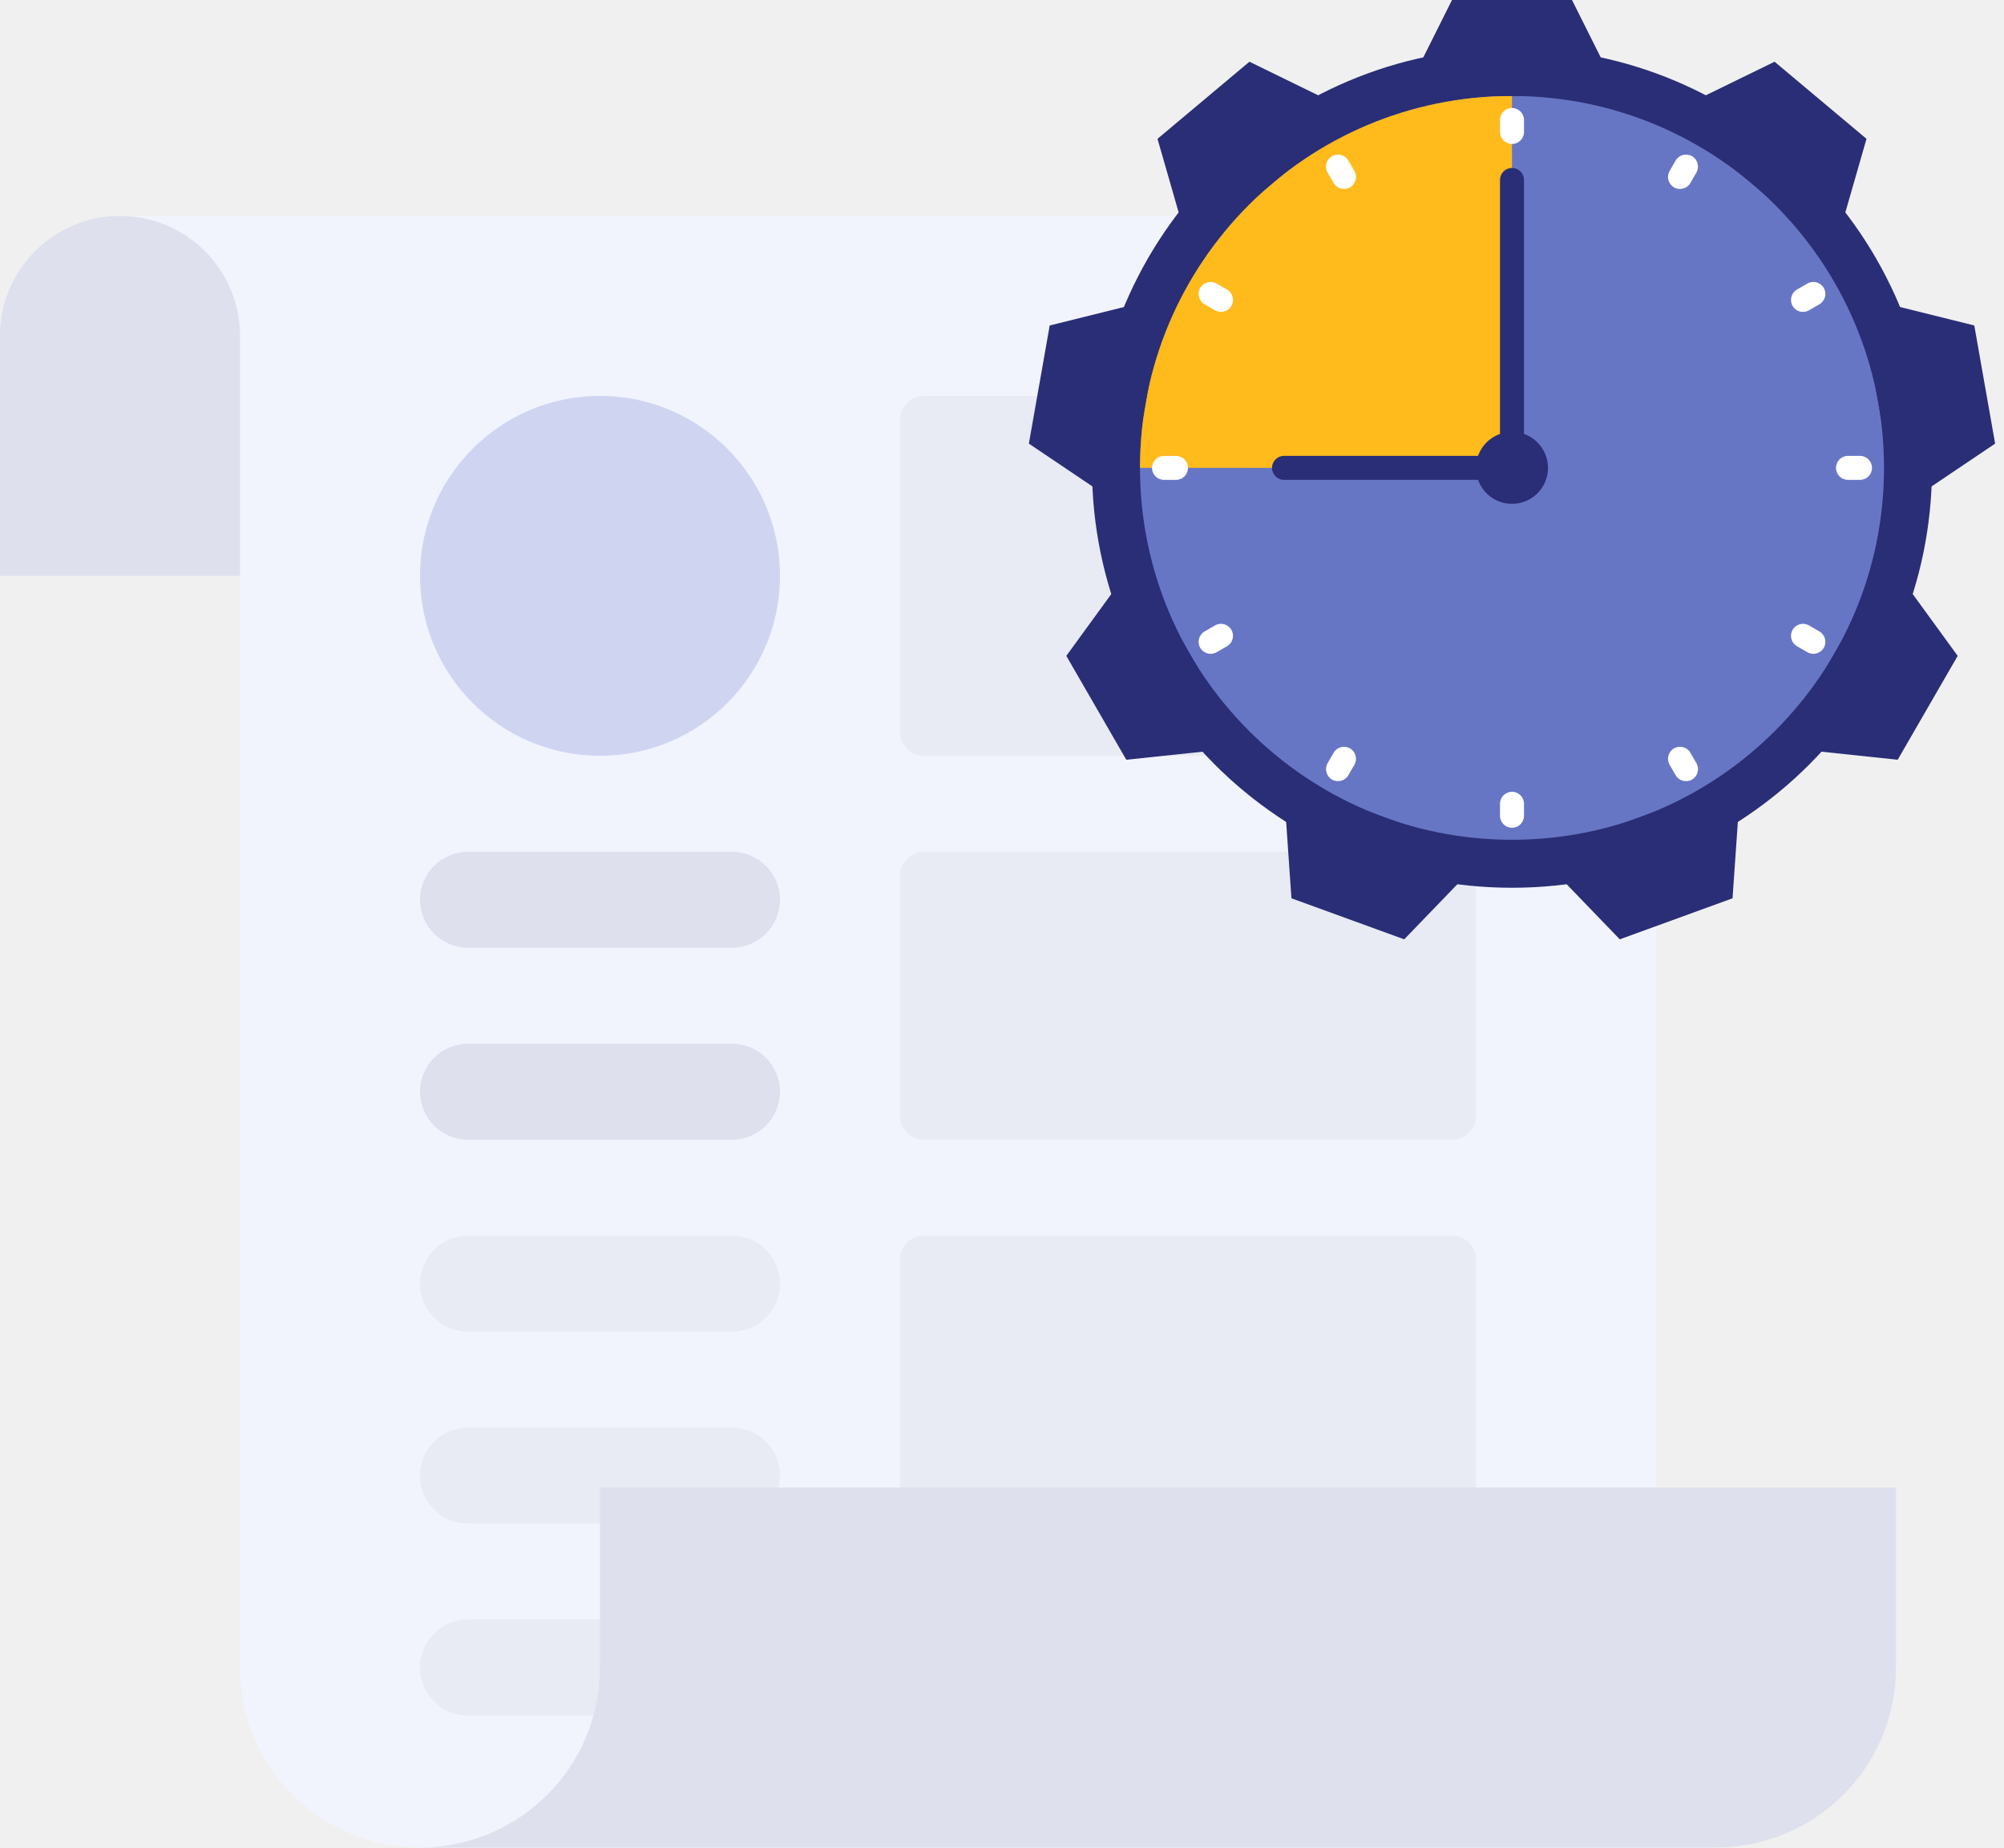
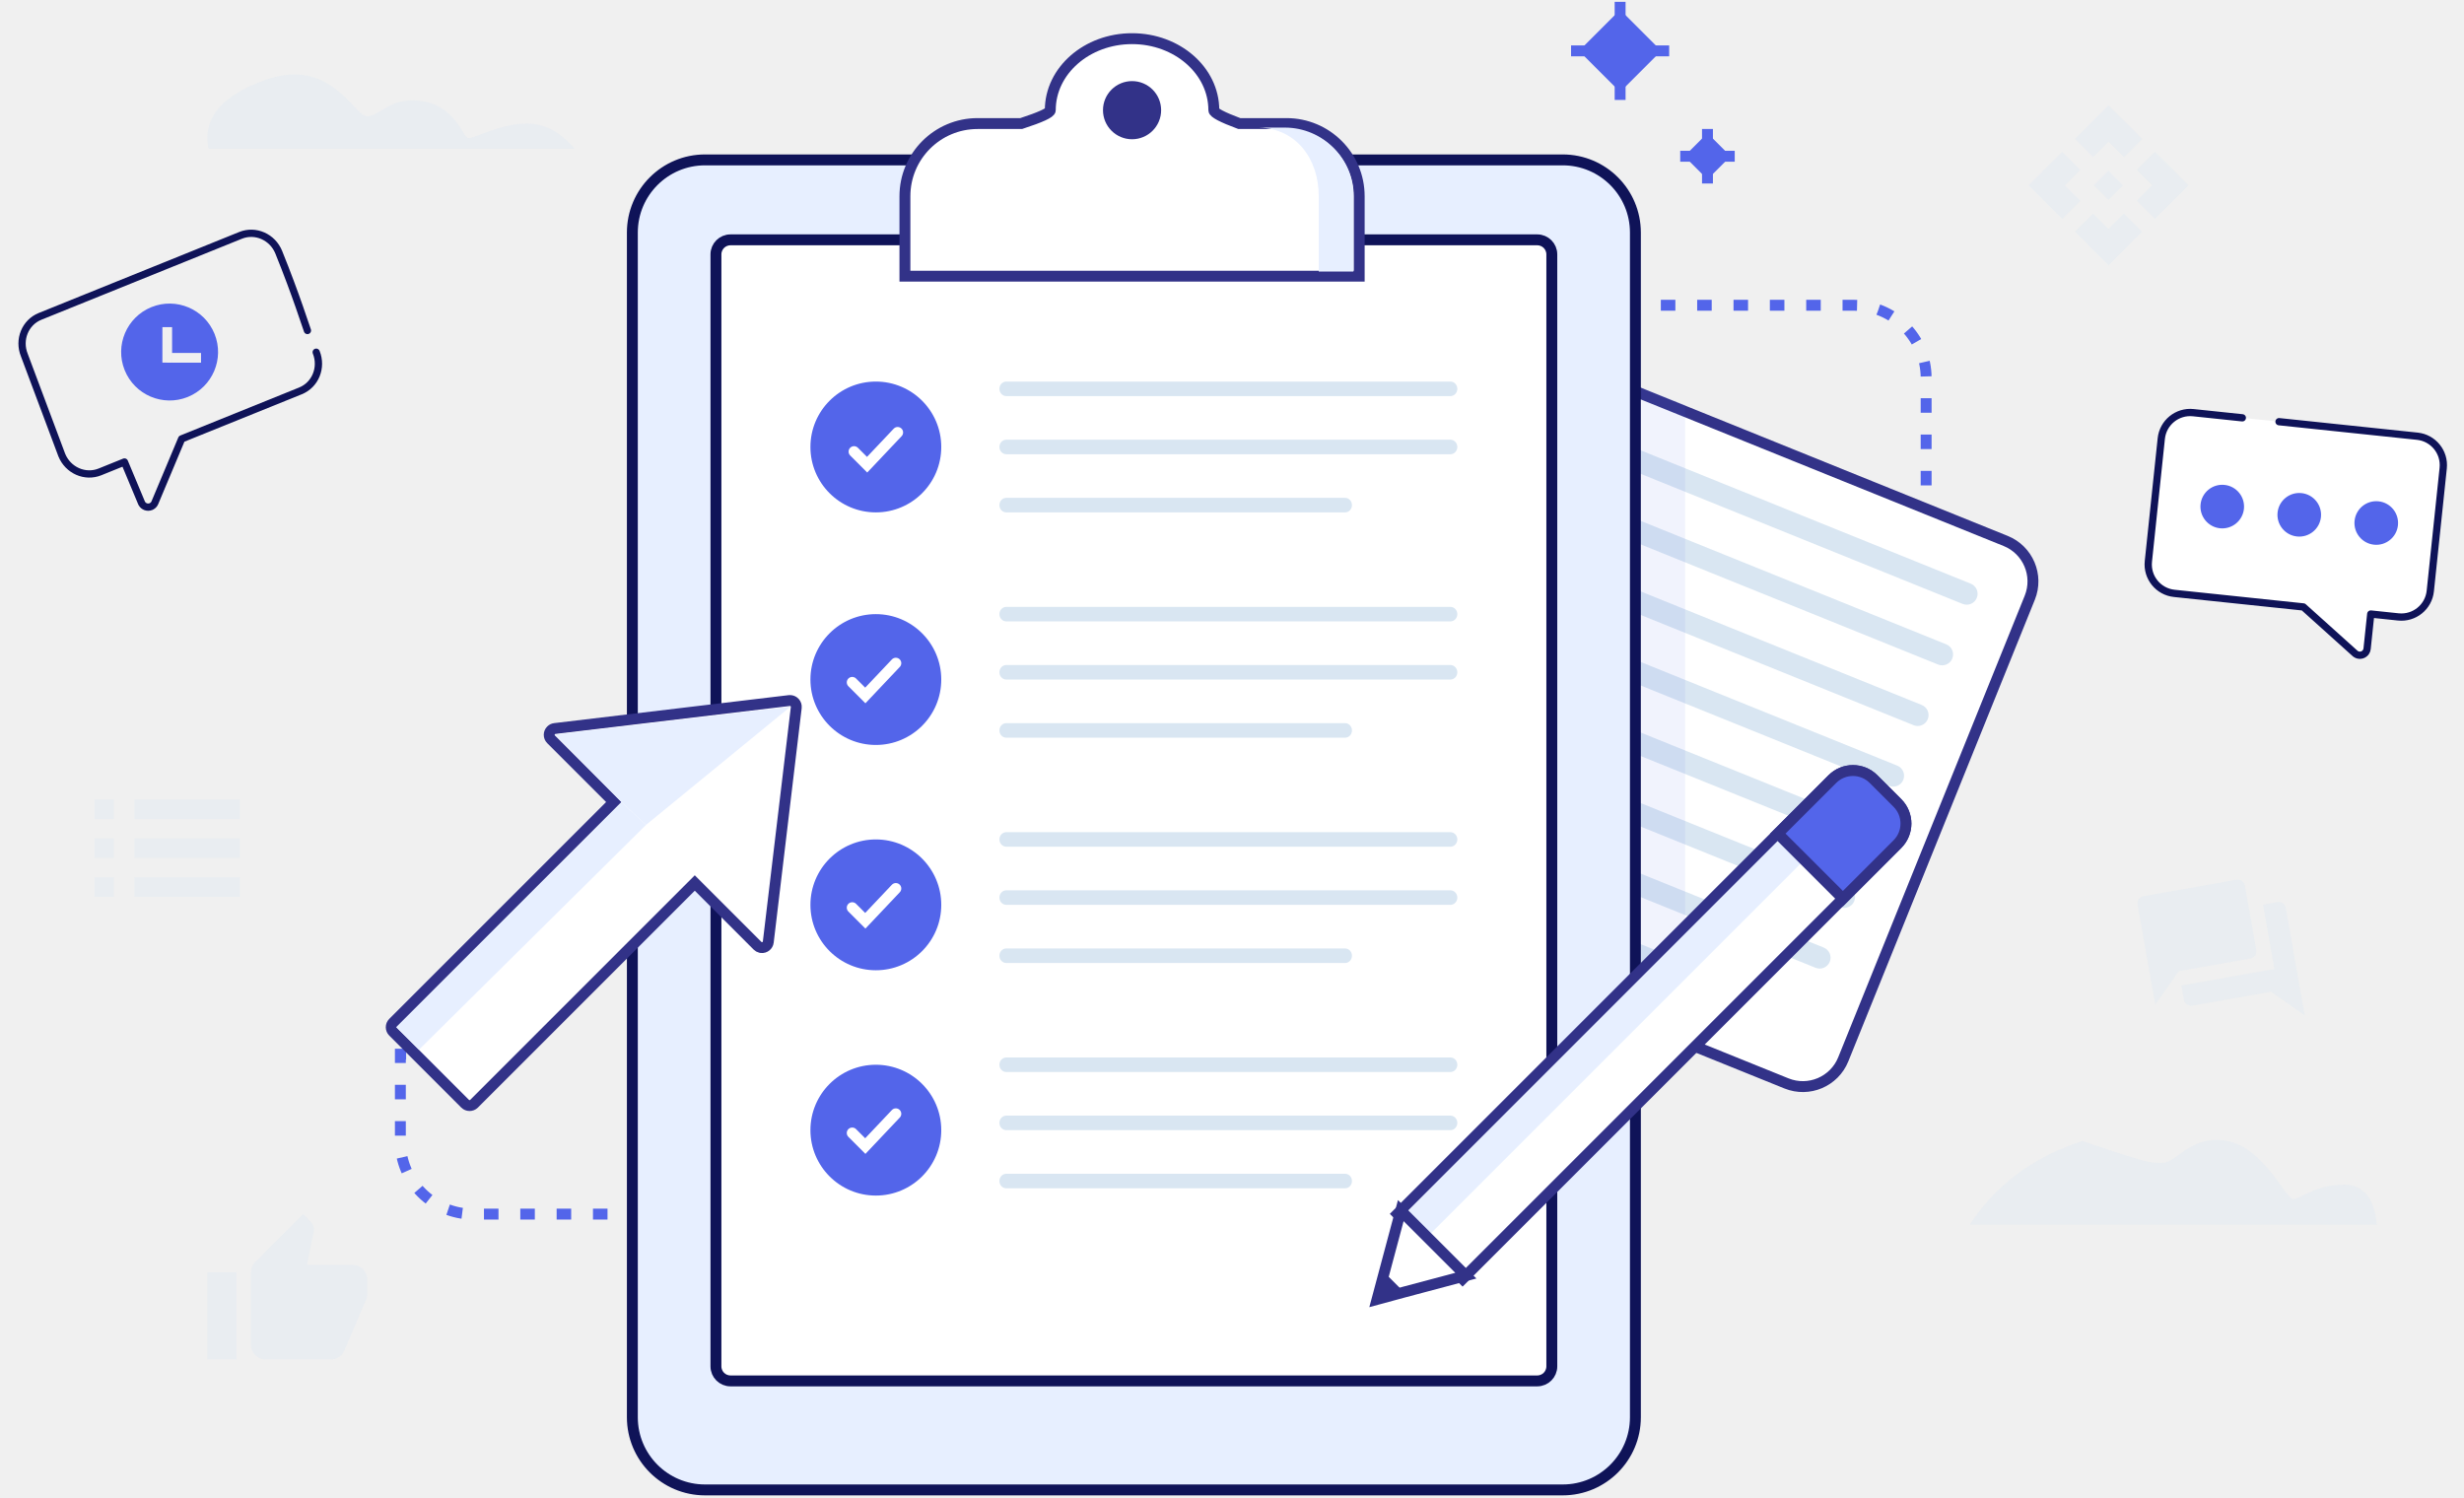
- <svg xmlns="http://www.w3.org/2000/svg" width="167px" height="154px" viewBox="0 0 167 154" version="1.1">
-   <defs />
-   <g id="空界面" stroke="none" stroke-width="1" fill="none" fill-rule="evenodd">
-     <g id="Artboard-2" transform="translate(-16, -23)">
-       <g id="create-sprint" transform="translate(16, 23)">
-         <path d="M20,34.047 L20,28 C20,22.477 15.523,18 10,18 L20,18 L123,18 C131.284,18 138,24.716 138,33 L138,124 L20,124 L20,34.047 Z" id="Combined-Shape" fill="#F2F4FD" />
-         <path d="M10,18 L10,18 C15.523,18 20,22.477 20,28 L20,48 L0,48 L0,28 C-6.76353751e-16,22.477 4.477,18 10,18 Z" id="Rectangle-5" fill="#DEE0ED" />
-         <rect id="Rectangle-14" fill="#CFD5F1" x="35" y="33" width="30" height="30" rx="15" />
-         <rect id="Rectangle-14-Copy-4" fill="#E8EAF4" x="75" y="33" width="48" height="30" rx="2" />
-         <rect id="Rectangle-14-Copy-7" fill="#E8EAF4" x="75" y="71" width="48" height="24" rx="2" />
-         <rect id="Rectangle-14-Copy-8" fill="#E8EAF4" x="75" y="103" width="48" height="24" rx="2" />
-         <path d="M20,124 L50,124 L50,139 C50,147.284 43.284,154 35,154 L35,154 C26.716,154 20,147.284 20,139 L20,124 Z" id="Rectangle-5-Copy" fill="#F2F4FD" />
-         <rect id="Rectangle-14-Copy" fill="#DEE0ED" x="35" y="71" width="30" height="8" rx="4" />
-         <rect id="Rectangle-14-Copy-2" fill="#DEE0ED" x="35" y="87" width="30" height="8" rx="4" />
-         <rect id="Rectangle-14-Copy-5" fill="#E8EAF4" x="35" y="119" width="30" height="8" rx="4" />
-         <rect id="Rectangle-14-Copy-3" fill="#E8EAF4" x="35" y="103" width="30" height="8" rx="4" />
-         <rect id="Rectangle-14-Copy-6" fill="#E8EAF4" x="35" y="135" width="30" height="8" rx="4" />
-         <path d="M35,154 C43.284,154 50,147.284 50,139 L50,136.604 L50,124 L158,124 L158,139 C158,147.284 151.284,154 143,154 L50,154 L35,154 Z" id="Combined-Shape" fill="#DEE0ED" />
-         <g id="Group-3" transform="translate(85, 0)">
-           <circle id="Oval-4" fill="#2A2E76" cx="41" cy="39" r="35" />
-           <circle id="Oval-4" fill="#6776C4" cx="41" cy="39" r="31" />
-           <path d="M41,39 C41,24.343 41,14.01 41,8 C23.879,8 10,21.879 10,39 C19.253,39 29.586,39 41,39 Z" id="Oval-4" fill="#FFBA1C" />
-           <path d="M36,0 L46,0 L50,8 L32,8 L36,0 Z M62.881,5.144 L70.542,11.572 L67.821,21.038 L54.032,9.468 L62.881,5.144 Z M79.524,27.13 L81.261,36.978 L73.092,42.48 L69.966,24.754 L79.524,27.13 Z M78.141,54.67 L73.141,63.33 L63.347,62.294 L72.347,46.706 L78.141,54.67 Z M59.379,74.878 L49.982,78.298 L43.145,71.209 L60.06,65.052 L59.379,74.878 Z M32.018,78.298 L22.621,74.878 L21.94,65.052 L38.855,71.209 L32.018,78.298 Z M8.859,63.33 L3.859,54.67 L9.653,46.706 L18.653,62.294 L8.859,63.33 Z M0.739,36.978 L2.476,27.13 L12.034,24.754 L8.908,42.48 L0.739,36.978 Z M11.458,11.572 L19.119,5.144 L27.968,9.468 L14.179,21.038 L11.458,11.572 Z" id="Rectangle-6" fill="#2A2E76" />
-           <path d="M41,9 C41.552,9 42,9.448 42,10 L42,11 C42,11.552 41.552,12 41,12 C40.448,12 40,11.552 40,11 L40,10 C40,9.448 40.448,9 41,9 Z M56,13.019 C56.478,13.295 56.642,13.907 56.366,14.385 L55.866,15.251 C55.59,15.73 54.978,15.893 54.5,15.617 C54.022,15.341 53.858,14.73 54.134,14.251 L54.634,13.385 C54.91,12.907 55.522,12.743 56,13.019 Z M66.981,24 C67.257,24.478 67.093,25.09 66.615,25.366 L65.749,25.866 C65.27,26.142 64.659,25.978 64.383,25.5 C64.107,25.022 64.27,24.41 64.749,24.134 L65.615,23.634 C66.093,23.358 66.705,23.522 66.981,24 Z M71,39 C71,39.552 70.552,40 70,40 L69,40 C68.448,40 68,39.552 68,39 C68,38.448 68.448,38 69,38 L70,38 C70.552,38 71,38.448 71,39 Z M66.981,54 C66.705,54.478 66.093,54.642 65.615,54.366 L64.749,53.866 C64.27,53.59 64.107,52.978 64.383,52.5 C64.659,52.022 65.27,51.858 65.749,52.134 L66.615,52.634 C67.093,52.91 67.257,53.522 66.981,54 Z M56,64.981 C55.522,65.257 54.91,65.093 54.634,64.615 L54.134,63.749 C53.858,63.27 54.022,62.659 54.5,62.383 C54.978,62.107 55.59,62.27 55.866,62.749 L56.366,63.615 C56.642,64.093 56.478,64.705 56,64.981 Z M41,69 C40.448,69 40,68.552 40,68 L40,67 C40,66.448 40.448,66 41,66 C41.552,66 42,66.448 42,67 L42,68 C42,68.552 41.552,69 41,69 Z M26,64.981 C25.522,64.705 25.358,64.093 25.634,63.615 L26.134,62.749 C26.41,62.27 27.022,62.107 27.5,62.383 C27.978,62.659 28.142,63.27 27.866,63.749 L27.366,64.615 C27.09,65.093 26.478,65.257 26,64.981 Z M15.019,54 C14.743,53.522 14.907,52.91 15.385,52.634 L16.251,52.134 C16.73,51.858 17.341,52.022 17.617,52.5 C17.893,52.978 17.73,53.59 17.251,53.866 L16.385,54.366 C15.907,54.642 15.295,54.478 15.019,54 Z M11,39 C11,38.448 11.448,38 12,38 L13,38 C13.552,38 14,38.448 14,39 C14,39.552 13.552,40 13,40 L12,40 C11.448,40 11,39.552 11,39 Z M15.019,24 C15.295,23.522 15.907,23.358 16.385,23.634 L17.251,24.134 C17.73,24.41 17.893,25.022 17.617,25.5 C17.341,25.978 16.73,26.142 16.251,25.866 L15.385,25.366 C14.907,25.09 14.743,24.478 15.019,24 Z M26,13.019 C26.478,12.743 27.09,12.907 27.366,13.385 L27.866,14.251 C28.142,14.73 27.978,15.341 27.5,15.617 C27.022,15.893 26.41,15.73 26.134,15.251 L25.634,14.385 C25.358,13.907 25.522,13.295 26,13.019 Z" id="Path" fill="#FFFFFF" />
-           <rect id="Rectangle-10-Copy" fill="#2A2E76" x="40" y="14" width="2" height="25" rx="1" />
-           <rect id="Rectangle-15" fill="#2A2E76" x="21" y="38" width="21" height="2" rx="1" />
-           <circle id="Oval-5" fill="#2A2E76" cx="41" cy="39" r="3" />
+ <svg xmlns="http://www.w3.org/2000/svg" width="339px" height="206px" viewBox="0 0 339 206" version="1.1">
+   <g id="页面-1" stroke="none" stroke-width="1" fill="none" fill-rule="evenodd">
+     <g id="新主题缺省图" transform="translate(-86, -87)">
+       <g id="工作列表" transform="translate(87, 88)">
+         <path d="M212.5,41 L254,41 C259.523,41 264,45.477 264,51 L264,76.46 L264,76.46 L212.5,76.46 L212.5,41 Z" id="矩形" stroke="#5365EA" stroke-width="1.5" stroke-dasharray="2,3" />
+         <path d="M54.084,166.05 L54.084,144.05 L95.584,144.05 C101.107,144.05 105.584,148.527 105.584,154.05 L105.584,166.05 L105.584,166.05 L88.339,166.05" id="路径" stroke="#5365EA" stroke-width="1.5" stroke-dasharray="2,3" transform="translate(79.83367, 155.0496) scale(-1, -1) translate(-79.83367, -155.0496) " />
+         <g id="编组-22" transform="translate(234.8364, 99.28951) rotate(22) translate(-234.8364, -99.28951) translate(200.8364, 56.28951)">
+           <rect id="矩形" stroke="#323288" stroke-width="1.5" fill="#FFFFFF" x="4.54747351e-13" y="4" width="67.5" height="80.5" rx="6" />
+           <rect id="矩形" fill="#D9E6F2" x="6.25" y="11.25" width="54.5" height="3" rx="1.5" />
+           <rect id="矩形" fill="#D9E6F2" x="6.25" y="47.25" width="54.5" height="3" rx="1.5" />
+           <rect id="矩形" fill="#D9E6F2" x="6.25" y="20.25" width="54.5" height="3" rx="1.5" />
+           <rect id="矩形" fill="#D9E6F2" x="6.25" y="56.25" width="54.5" height="3" rx="1.5" />
+           <rect id="矩形" fill="#D9E6F2" x="6.25" y="29.25" width="54.5" height="3" rx="1.5" />
+           <rect id="矩形" fill="#D9E6F2" x="6.25" y="65.25" width="54.5" height="3" rx="1.5" />
+           <rect id="矩形" fill="#D9E6F2" x="6.25" y="38.25" width="54.5" height="3" rx="1.5" />
+           <rect id="矩形" fill="#D9E6F2" x="6.25" y="74.25" width="40" height="3" rx="1.5" />
+           <path d="M23.625,-1.146 C23.915,-1.077 24.204,-0.985 24.49,-0.87 L29.625,1.205 L29.625,88.026 L23.625,85.602 L23.625,-1.146 Z" id="路径" fill-opacity="0.08" fill="#5365EA" transform="translate(26.62461, 43.43994) rotate(-22) translate(-26.62461, -43.43994) " />
        </g>
+         <g id="编组-13" transform="translate(86, 4.319571)">
+           <rect id="矩形" stroke="#0F1358" stroke-width="1.5" fill="#E7EFFF" x="0" y="16.68" width="138" height="183" rx="10" />
+           <rect id="矩形" stroke="#0F1358" stroke-width="1.5" fill="#FFFFFF" x="11.5" y="27.68" width="115" height="157" rx="2" />
+           <path d="M83.5,11.68 L90,11.68 C95.523,11.68 100,16.158 100,21.68 L100,32.68 L37.5,32.68 L37.5,21.68 C37.5,16.158 41.977,11.68 47.5,11.68 L53.5,11.68 C56.167,10.81 57.5,10.197 57.5,9.84 C57.5,4.406 62.537,2.27373675e-13 68.75,2.27373675e-13 C74.963,2.27373675e-13 80,4.406 80,9.84 C80,10.197 81.167,10.81 83.5,11.68 Z" id="路径" stroke="#323288" stroke-width="1.5" fill="#FFFFFF" />
+           <path d="M89.773,12.236 C94.983,12.236 99.206,16.46 99.206,21.669 L99.206,32.046 L94.433,32.046 L94.433,21.669 C94.433,16.548 91.352,12.38 86.264,12.24 L89.773,12.236 Z" id="路径" fill="#E7EFFF" />
+           <circle id="椭圆形" fill="#323288" cx="68.75" cy="9.84" r="4" />
+           <g id="编组-25" transform="translate(24.5, 47.18043)">
+             <g id="编组-19">
+               <circle id="椭圆形" fill="#5365EA" cx="9" cy="9" r="9" />
+               <path d="M11.455,6.485 C11.74,6.184 12.214,6.171 12.515,6.455 C12.789,6.714 12.825,7.13 12.615,7.429 L12.545,7.515 L7.815,12.516 L5.47,10.17 C5.177,9.877 5.177,9.403 5.47,9.11 C5.736,8.843 6.153,8.819 6.446,9.037 L6.53,9.11 L7.785,10.364 L11.455,6.485 Z" id="直线-6" fill="#FFFFFF" fill-rule="nonzero" />
+               <path d="M88.045,0 C88.573,0 89,0.448 89,1 C89,1.513 88.632,1.936 88.157,1.993 L88.045,2 L26.955,2 C26.427,2 26,1.552 26,1 C26,0.487 26.368,0.064 26.843,0.007 L26.955,0 L88.045,0 Z" id="路径" fill="#D9E6F2" fill-rule="nonzero" />
+               <path d="M88.045,8 C88.573,8 89,8.448 89,9 C89,9.513 88.632,9.936 88.157,9.993 L88.045,10 L26.955,10 C26.427,10 26,9.552 26,9 C26,8.487 26.368,8.064 26.843,8.007 L26.955,8 L88.045,8 Z" id="路径" fill="#D9E6F2" fill-rule="nonzero" />
+               <path d="M73.562,16 C74.082,16 74.504,16.448 74.504,17 C74.504,17.513 74.14,17.936 73.672,17.993 L73.562,18 L26.942,18 C26.422,18 26,17.552 26,17 C26,16.487 26.364,16.064 26.832,16.007 L26.942,16 L73.562,16 Z" id="路径" fill="#D9E6F2" fill-rule="nonzero" />
+             </g>
+             <g id="编组-19" transform="translate(0, 31)">
+               <circle id="椭圆形" fill="#5365EA" cx="9" cy="10" r="9" />
+               <path d="M11.205,7.235 C11.49,6.934 11.964,6.921 12.265,7.205 C12.539,7.464 12.575,7.88 12.365,8.179 L12.295,8.265 L7.565,13.266 L5.22,10.92 C4.927,10.627 4.927,10.153 5.22,9.86 C5.486,9.593 5.903,9.569 6.196,9.787 L6.28,9.86 L7.535,11.114 L11.205,7.235 Z" id="直线-6" fill="#FFFFFF" fill-rule="nonzero" />
+               <path d="M88.045,0 C88.573,0 89,0.448 89,1 C89,1.513 88.632,1.936 88.157,1.993 L88.045,2 L26.955,2 C26.427,2 26,1.552 26,1 C26,0.487 26.368,0.064 26.843,0.007 L26.955,0 L88.045,0 Z" id="路径" fill="#D9E6F2" fill-rule="nonzero" />
+               <path d="M88.045,8 C88.573,8 89,8.448 89,9 C89,9.513 88.632,9.936 88.157,9.993 L88.045,10 L26.955,10 C26.427,10 26,9.552 26,9 C26,8.487 26.368,8.064 26.843,8.007 L26.955,8 L88.045,8 Z" id="路径" fill="#D9E6F2" fill-rule="nonzero" />
+               <path d="M73.562,16 C74.082,16 74.504,16.448 74.504,17 C74.504,17.513 74.14,17.936 73.672,17.993 L73.562,18 L26.942,18 C26.422,18 26,17.552 26,17 C26,16.487 26.364,16.064 26.832,16.007 L26.942,16 L73.562,16 Z" id="路径" fill="#D9E6F2" fill-rule="nonzero" />
+             </g>
+             <g id="编组-19" transform="translate(0, 62)">
+               <circle id="椭圆形" fill="#5365EA" cx="9" cy="10" r="9" />
+               <path d="M11.205,7.235 C11.49,6.934 11.964,6.921 12.265,7.205 C12.539,7.464 12.575,7.88 12.365,8.179 L12.295,8.265 L7.565,13.266 L5.22,10.92 C4.927,10.627 4.927,10.153 5.22,9.86 C5.486,9.593 5.903,9.569 6.196,9.787 L6.28,9.86 L7.535,11.114 L11.205,7.235 Z" id="直线-6" fill="#FFFFFF" fill-rule="nonzero" />
+               <path d="M88.045,0 C88.573,0 89,0.448 89,1 C89,1.513 88.632,1.936 88.157,1.993 L88.045,2 L26.955,2 C26.427,2 26,1.552 26,1 C26,0.487 26.368,0.064 26.843,0.007 L26.955,0 L88.045,0 Z" id="路径" fill="#D9E6F2" fill-rule="nonzero" />
+               <path d="M88.045,8 C88.573,8 89,8.448 89,9 C89,9.513 88.632,9.936 88.157,9.993 L88.045,10 L26.955,10 C26.427,10 26,9.552 26,9 C26,8.487 26.368,8.064 26.843,8.007 L26.955,8 L88.045,8 Z" id="路径" fill="#D9E6F2" fill-rule="nonzero" />
+               <path d="M73.562,16 C74.082,16 74.504,16.448 74.504,17 C74.504,17.513 74.14,17.936 73.672,17.993 L73.562,18 L26.942,18 C26.422,18 26,17.552 26,17 C26,16.487 26.364,16.064 26.832,16.007 L26.942,16 L73.562,16 Z" id="路径" fill="#D9E6F2" fill-rule="nonzero" />
+             </g>
+             <g id="编组-19" transform="translate(0, 93)">
+               <circle id="椭圆形" fill="#5365EA" cx="9" cy="10" r="9" />
+               <path d="M11.205,7.235 C11.49,6.934 11.964,6.921 12.265,7.205 C12.539,7.464 12.575,7.88 12.365,8.179 L12.295,8.265 L7.565,13.266 L5.22,10.92 C4.927,10.627 4.927,10.153 5.22,9.86 C5.486,9.593 5.903,9.569 6.196,9.787 L6.28,9.86 L7.535,11.114 L11.205,7.235 Z" id="直线-6" fill="#FFFFFF" fill-rule="nonzero" />
+               <path d="M88.045,0 C88.573,0 89,0.448 89,1 C89,1.513 88.632,1.936 88.157,1.993 L88.045,2 L26.955,2 C26.427,2 26,1.552 26,1 C26,0.487 26.368,0.064 26.843,0.007 L26.955,0 L88.045,0 Z" id="路径" fill="#D9E6F2" fill-rule="nonzero" />
+               <path d="M88.045,8 C88.573,8 89,8.448 89,9 C89,9.513 88.632,9.936 88.157,9.993 L88.045,10 L26.955,10 C26.427,10 26,9.552 26,9 C26,8.487 26.368,8.064 26.843,8.007 L26.955,8 L88.045,8 Z" id="路径" fill="#D9E6F2" fill-rule="nonzero" />
+               <path d="M73.562,16 C74.082,16 74.504,16.448 74.504,17 C74.504,17.513 74.14,17.936 73.672,17.993 L73.562,18 L26.942,18 C26.422,18 26,17.552 26,17 C26,16.487 26.364,16.064 26.832,16.007 L26.942,16 L73.562,16 Z" id="路径" fill="#D9E6F2" fill-rule="nonzero" />
+             </g>
+           </g>
+         </g>
+         <g id="编组-12" transform="translate(223.2824, 142.7182) rotate(-225) translate(-223.2824, -142.7182) translate(173.7824, 136.2182)">
+           <path d="M4,0 L88.608,0 L88.608,0 L88.608,12.658 L4,12.658 C1.791,12.658 2.705415e-16,10.867 0,8.658 L0,4 C-2.705415e-16,1.791 1.791,4.05812251e-16 4,0 Z" id="矩形" stroke="#323288" stroke-width="1.5" fill="#FFFFFF" />
+           <path d="M2.922,7.521 L89.315,7.521 L89.315,7.521 L89.315,11.951 L2.922,11.951 C1.699,11.951 0.707,10.959 0.707,9.736 C0.707,8.513 1.699,7.521 2.922,7.521 Z" id="矩形" fill="#E7EFFF" />
+           <polygon id="矩形" stroke="#323288" stroke-width="1.5" fill="#FFFFFF" transform="translate(93.45047, 6.329114) scale(-1, 1) translate(-93.45047, -6.329114) " points="98.926 0 98.926 12.658 91.309 8.256 87.975 6.329 91.309 4.418" />
+           <polygon id="矩形" fill="#323288" transform="translate(97.25885, 6.337368) scale(-1, 1) translate(-97.25885, -6.337368) " points="98.926 8.256 95.591 6.329 98.926 4.418" />
+           <path d="M4,0 L14.613,0 L14.613,0 L14.613,12.658 L4,12.658 C1.791,12.658 -1.73547709e-16,10.867 0,8.658 L0,4 C-7.1463071e-16,1.791 1.791,-4.82366169e-16 4,0 Z" id="矩形" stroke="#323288" stroke-width="1.5" fill="#5365EA" />
+         </g>
+         <path d="M82.63,85.417 C83.008,85.119 83.555,85.185 83.852,85.563 L83.852,85.563 L103.938,111.092 C104.058,111.245 104.124,111.435 104.124,111.63 C104.124,112.111 103.734,112.501 103.254,112.501 L103.254,112.501 L91.044,112.5 L91.044,155.448 C91.044,155.928 90.655,156.318 90.174,156.318 L76.163,156.318 C75.682,156.318 75.292,155.928 75.292,155.448 L75.292,112.5 L63.083,112.501 C62.927,112.501 62.774,112.459 62.641,112.38 L62.545,112.314 C62.167,112.017 62.102,111.47 62.399,111.092 L62.399,111.092 L82.484,85.563 C82.527,85.508 82.576,85.459 82.63,85.417 Z" id="Combined-Shape" stroke="#323288" stroke-width="1.5" fill="#FFFFFF" transform="translate(83.16835, 120.7742) scale(-1, 1) rotate(-45) translate(-83.16835, -120.7742) " />
+         <polygon id="路径-2" fill="#E7EFFF" points="84.51 109.366 87.88 112.5 56.649 143.423 53.517 140.337" />
+         <g id="编组-21" transform="translate(215.8983, 0)">
+           <line x1="0" y1="6" x2="12" y2="6" id="直线-8" stroke="#5365EA" stroke-width="1.5" stroke-linecap="square" />
+           <line x1="0" y1="6" x2="12" y2="6" id="直线-8" stroke="#5365EA" stroke-width="1.5" stroke-linecap="square" transform="translate(6, 6) rotate(90) translate(-6, -6) " />
+           <rect id="矩形" fill="#5365EA" transform="translate(6, 6) rotate(45) translate(-6, -6) " x="2" y="2" width="8" height="8" />
+         </g>
+         <g id="编组-21" transform="translate(230.9163, 17.5)" stroke="#5365EA">
+           <line x1="0" y1="3" x2="6" y2="3" id="直线-8" stroke-width="1.5" stroke-linecap="square" />
+           <polygon id="矩形" fill="#5365EA" transform="translate(3, 3) rotate(45) translate(-3, -3) " points="1.25 1.25 4.75 1.25 4.75 4.75 1.25 4.75" />
+           <line x1="1.00280713e-15" y1="3" x2="6" y2="3" id="直线-8" stroke-width="1.5" stroke-linecap="square" transform="translate(3, 3) rotate(90) translate(-3, -3) " />
+         </g>
+         <g id="编组-23" transform="translate(24.18217, 50.84724) rotate(-22) translate(-24.18217, -50.84724) translate(4.682172, 35.34724)">
+           <path d="M37.756,19.224 C37.756,21.501 35.965,23.346 33.756,23.346 L16.125,23.346 L9.418,30.107 C9.264,30.262 9.064,30.362 8.85,30.392 L8.72,30.403 C8.207,30.408 7.78,30.027 7.717,29.531 L7.709,29.414 L7.638,23.346 L4,23.346 C1.791,23.346 0,21.501 0,19.224 L0.375,4.542 C0.375,2.265 2.165,0.419 4.375,0.419 L34.131,0.419 C36.34,0.419 38.131,2.265 38.131,4.542 C38.131,11.035 37.756,15.473 37.756,16.002" id="路径" stroke="#0F1358" stroke-linecap="round" stroke-linejoin="round" />
+           <g id="info_black_24dp" transform="translate(11.06527, 3.646377)">
+             <polygon id="路径" points="0 0 16 0 16 16 0 16" />
+             <path d="M8,1.333 C4.32,1.333 1.333,4.32 1.333,8 C1.333,11.68 4.32,14.667 8,14.667 C11.68,14.667 14.667,11.68 14.667,8 C14.667,4.32 11.68,1.333 8,1.333 Z M8.363,4.454 L9.599,4.953 L7.77,9.481 L6.533,8.981 L8.363,4.454 Z M11.958,9.739 L11.459,10.976 L7.766,9.484 L8.266,8.247 L11.958,9.739 Z" id="形状" fill="#5365EA" fill-rule="nonzero" />
+           </g>
+         </g>
+         <g id="编组-24" transform="translate(316.5436, 72.5019) rotate(5) translate(-316.5436, -72.5019) translate(297.0436, 57.0019)" />
+         <g id="编组-26" transform="translate(314.5436, 72.81474) rotate(6) translate(-314.5436, -72.81474) translate(295.0436, 57.31474)">
+           <path d="M15.867,3.55271368e-15 C19.18,3.55271368e-15 25.557,3.55271368e-15 35,3.55271368e-15 C37.209,3.55271368e-15 39,1.791 39,4 L39,21 C39,23.209 37.209,25 35,25 L31.185,25 L31.185,29.803 C31.185,29.972 31.142,30.137 31.062,30.284 L30.994,30.391 C30.695,30.803 30.139,30.92 29.704,30.68 L29.598,30.613 L21.862,25 L4,25 C1.791,25 3.55271368e-15,23.209 3.55271368e-15,21 L3.55271368e-15,4 C3.55271368e-15,1.791 1.791,3.55271368e-15 4,3.55271368e-15 C7.018,3.55271368e-15 9.281,3.55271368e-15 10.79,3.55271368e-15" id="路径" stroke="#0F1358" fill="#FFFFFF" stroke-linecap="round" stroke-linejoin="round" />
+           <path d="M30.629,9.466 C32.286,9.466 33.629,10.809 33.629,12.466 C33.629,14.122 32.286,15.466 30.629,15.466 C28.972,15.466 27.629,14.122 27.629,12.466 C27.629,10.809 28.972,9.466 30.629,9.466 Z M19.975,9.45 C21.632,9.45 22.975,10.793 22.975,12.45 C22.975,14.107 21.632,15.45 19.975,15.45 C18.318,15.45 16.975,14.107 16.975,12.45 C16.975,10.793 18.318,9.45 19.975,9.45 Z M9.32,9.435 C10.977,9.435 12.32,10.778 12.32,12.435 C12.32,14.091 10.977,15.435 9.32,15.435 C7.664,15.435 6.32,14.091 6.32,12.435 C6.32,10.778 7.664,9.435 9.32,9.435 Z" id="形状结合" fill="#5365EA" />
+         </g>
+         <path d="M291.094,24.5 L289.094,26.5 L287.094,24.5 L289.094,22.5 L291.094,24.5 Z M289.094,18.5 L291.214,20.62 L293.714,18.12 L289.094,13.5 L284.474,18.12 L286.974,20.62 L289.094,18.5 Z M283.094,24.5 L285.214,22.38 L282.714,19.88 L278.094,24.5 L282.714,29.12 L285.214,26.62 L283.094,24.5 Z M295.094,24.5 L292.974,26.62 L295.474,29.12 L300.094,24.5 L295.474,19.88 L292.974,22.38 L295.094,24.5 Z M289.094,30.5 L286.974,28.38 L284.474,30.88 L289.094,35.5 L293.714,30.88 L291.214,28.38 L289.094,30.5 Z" id="形状" fill-opacity="0.32" fill="#D9E6F2" fill-rule="nonzero" />
+         <g opacity="0.32" transform="translate(12, 109)" fill="#D9E6F2" fill-rule="nonzero" id="形状">
+           <path d="M0,0.011 L2.677,0.011 L2.677,2.688 L0,2.688 L0,0.011 Z M5.5,0.011 L20,0.011 L20,2.688 L5.5,2.688 L5.5,0.011 Z M0,5.361 L2.677,5.361 L2.677,8.038 L0,8.038 L0,5.361 Z M5.5,5.361 L20,5.361 L20,8.038 L5.5,8.038 L5.5,5.361 Z M0,10.711 L2.677,10.711 L2.677,13.388 L0,13.388 L0,10.711 Z M5.5,10.711 L20,10.711 L20,13.388 L5.5,13.388 L5.5,10.711 Z" />
+         </g>
+         <path d="M313.5,124.59 L311.5,124.59 L311.5,133.59 L298.5,133.59 L298.5,135.59 C298.5,136.14 298.95,136.59 299.5,136.59 L310.5,136.59 L314.5,140.59 L314.5,125.59 C314.5,125.04 314.05,124.59 313.5,124.59 Z M309.5,130.59 L309.5,121.59 C309.5,121.04 309.05,120.59 308.5,120.59 L295.5,120.59 C294.95,120.59 294.5,121.04 294.5,121.59 L294.5,135.59 L298.5,131.59 L308.5,131.59 C309.05,131.59 309.5,131.14 309.5,130.59 Z" id="形状" fill-opacity="0.32" fill="#D9E6F2" fill-rule="nonzero" transform="translate(304.5, 130.5896) rotate(-10) translate(-304.5, -130.5896) " />
+         <path d="M27.528,186.05 L31.528,186.05 L31.528,174.05 L27.528,174.05 L27.528,186.05 Z M49.528,175.05 C49.528,173.95 48.628,173.05 47.528,173.05 L41.218,173.05 L42.168,168.48 L42.198,168.16 C42.198,167.75 42.028,167.37 41.758,167.1 L40.698,166.05 L34.118,172.64 C33.748,173 33.528,173.5 33.528,174.05 L33.528,184.05 C33.528,185.15 34.428,186.05 35.528,186.05 L44.528,186.05 C45.358,186.05 46.068,185.55 46.368,184.83 L49.388,177.78 C49.478,177.55 49.528,177.31 49.528,177.05 L49.528,175.05 Z" id="形状" fill-opacity="0.32" fill="#D9E6F2" fill-rule="nonzero" />
+         <path d="M270,167.5 L326,167.5 C325.667,163.833 324.167,162 321.5,162 C317.5,162 315.5,164 314.5,164 C313.5,164 310.5,157 305.5,156 C300.5,155 298.5,159 296.5,159 C294.5,159 294.5,159 285.5,156 C278.781,158.155 273.615,161.988 270,167.5 Z" id="直线-9" fill-opacity="0.32" fill="#D9E6F2" />
+         <path d="M27.679,19.463 L78.053,19.463 C76.083,17.154 73.899,16 71.5,16 C67.902,16 64.4,18 63.5,18 C62.6,18 61.998,14 57.5,13 C53.002,12 51.299,15 49.5,15 C47.701,15 44.566,6.767 35.5,10 C29.456,12.155 26.849,15.309 27.679,19.463 Z" id="直线-9" fill-opacity="0.32" fill="#D9E6F2" />
+         <polygon id="路径-3" fill="#E7EFFF" points="84.51 109.366 75.349 100.059 107.762 96.22 87.88 112.5" />
      </g>
    </g>
  </g>
</svg>
